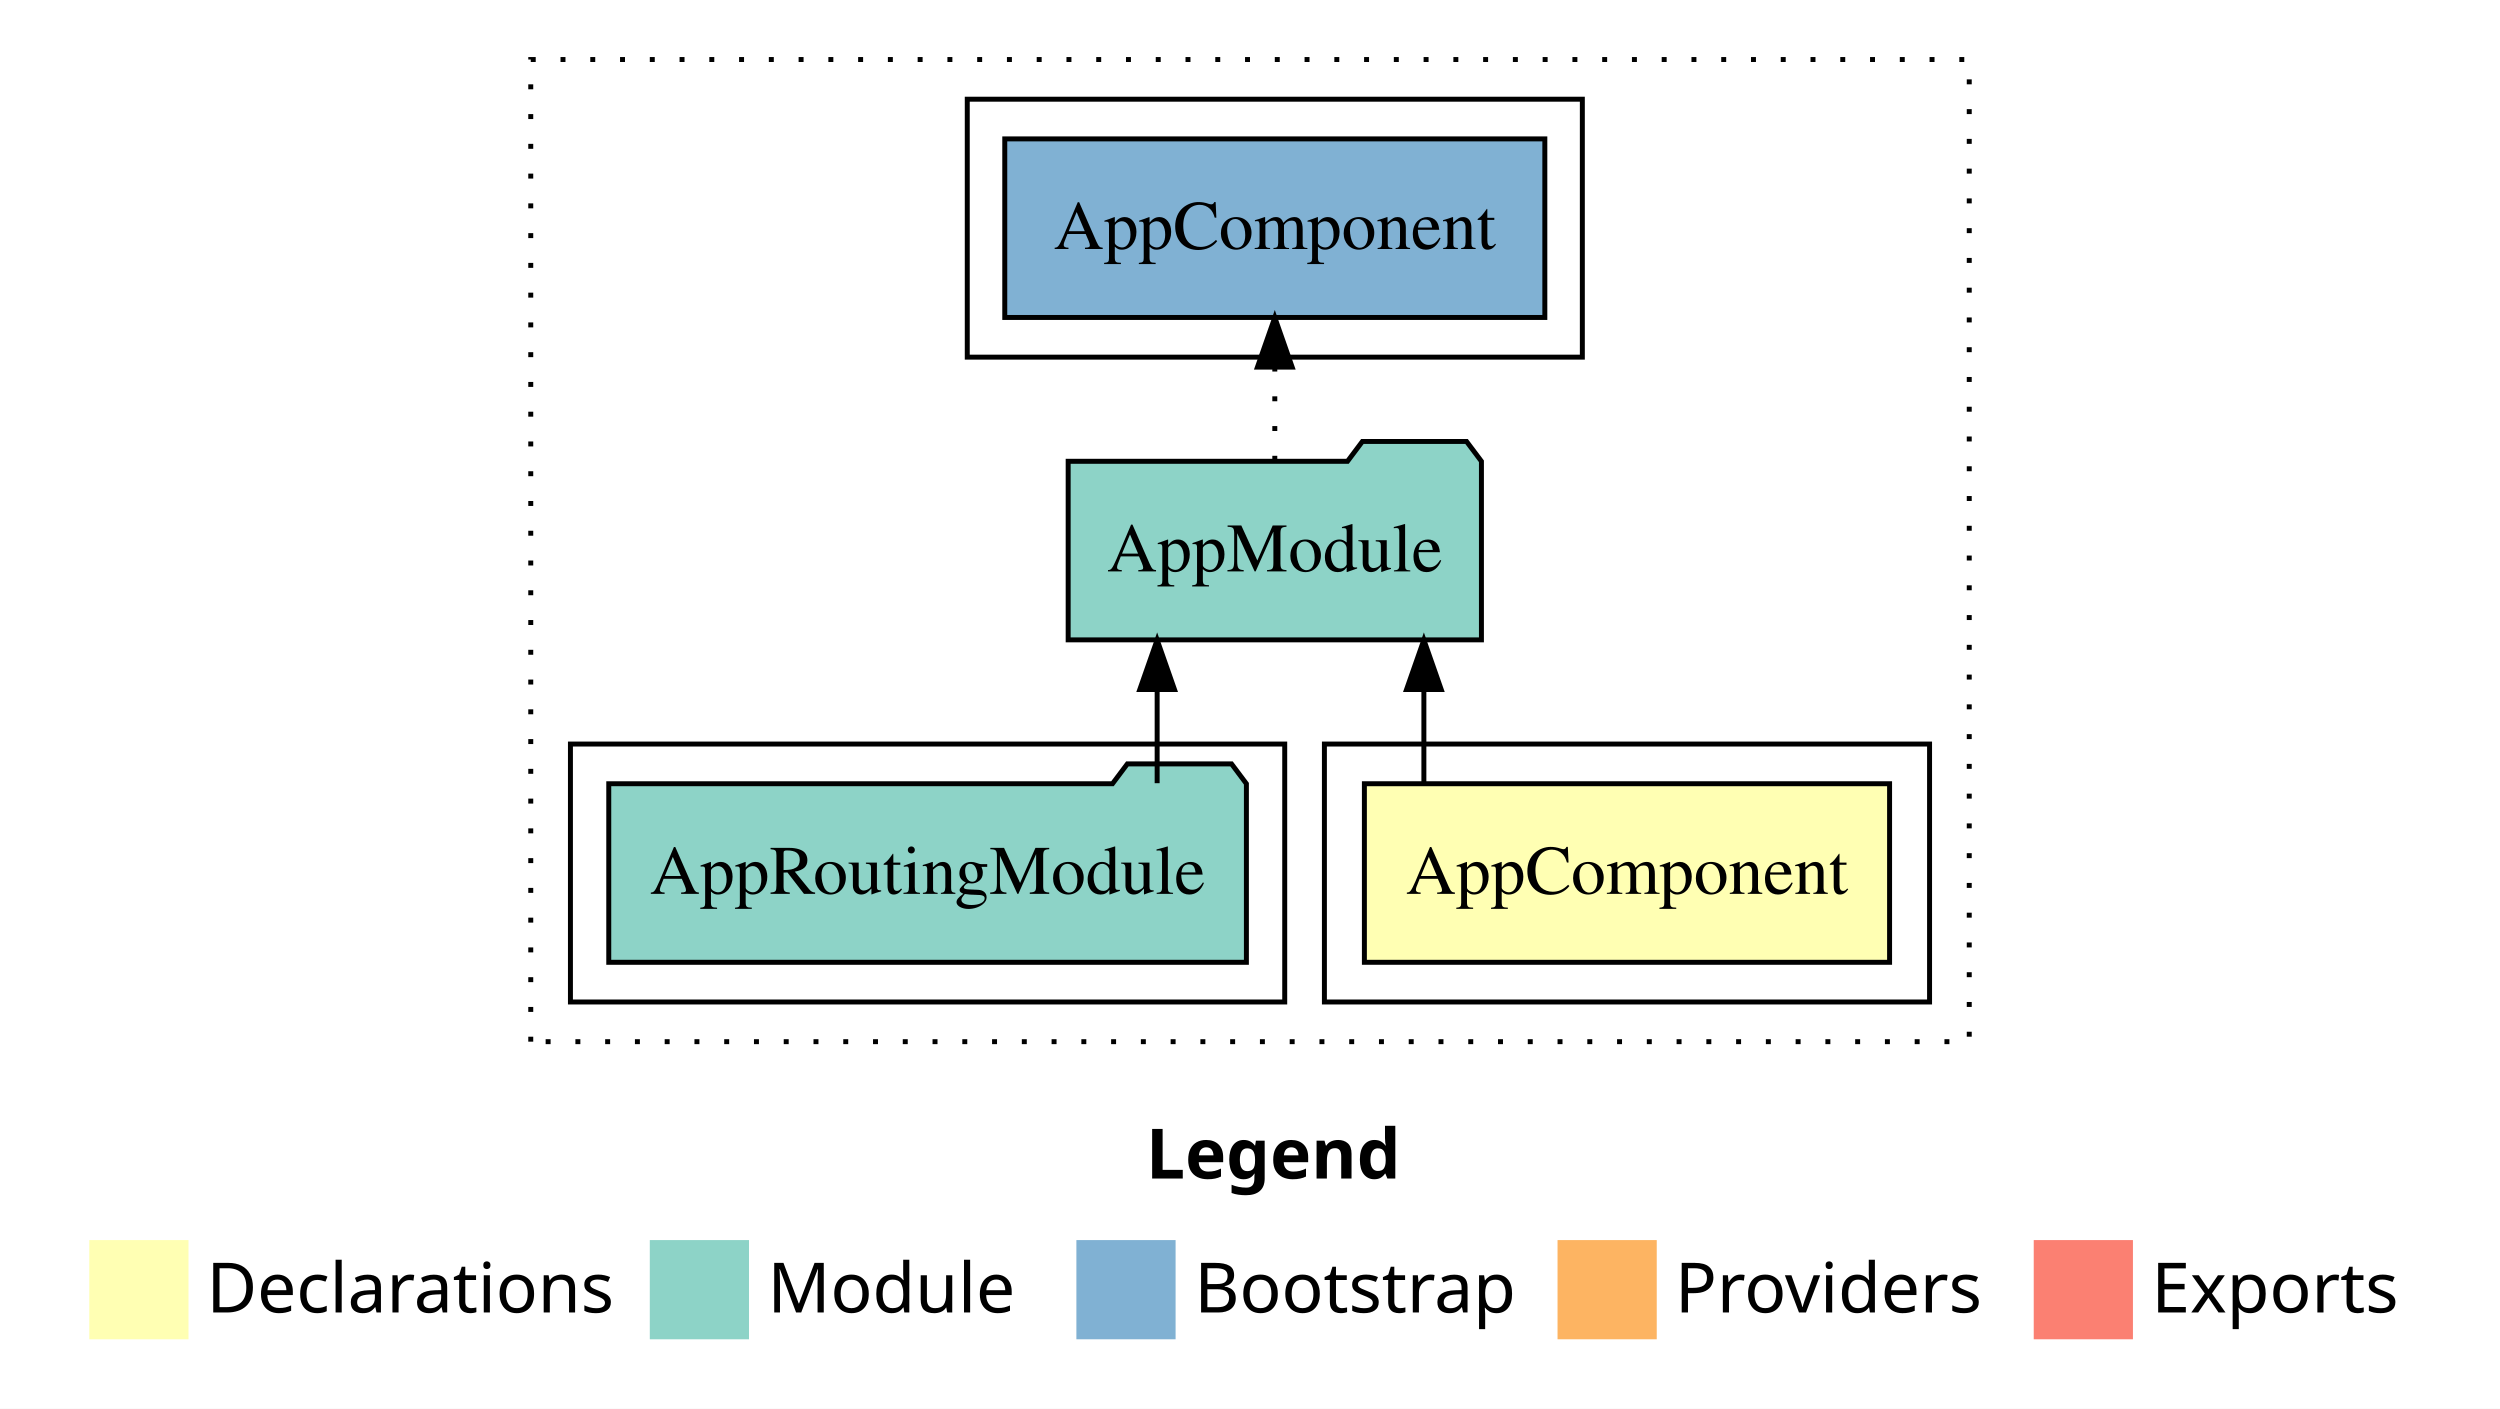
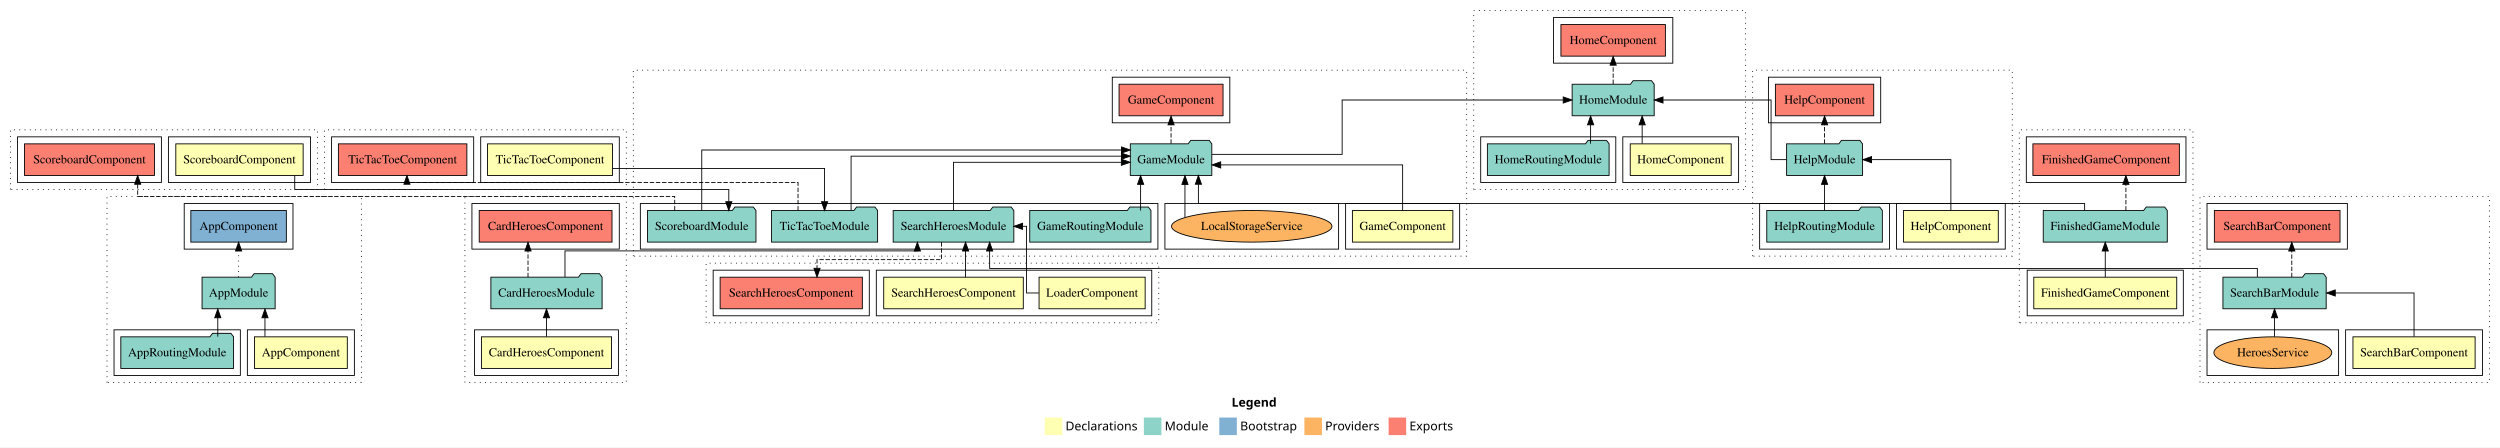
- <svg xmlns="http://www.w3.org/2000/svg" width="504pt" height="284pt" viewBox="0.00 0.00 504.00 284.00">
-   <g id="graph0" class="graph" transform="scale(1 1) rotate(0) translate(4 280)">
-     <polygon fill="#ffffff" stroke="transparent" points="-4,4 -4,-280 500,-280 500,4 -4,4" />
-     <text text-anchor="start" x="227.009" y="-42.4" font-family="sans-serif" font-weight="bold" font-size="14.00" fill="#000000">Legend</text>
-     <polygon fill="#ffffb3" stroke="transparent" points="14,-10 14,-30 34,-30 34,-10 14,-10" />
-     <text text-anchor="start" x="37.629" y="-15.4" font-family="sans-serif" font-size="14.00" fill="#000000">  Declarations</text>
-     <polygon fill="#8dd3c7" stroke="transparent" points="127,-10 127,-30 147,-30 147,-10 127,-10" />
-     <text text-anchor="start" x="150.725" y="-15.4" font-family="sans-serif" font-size="14.00" fill="#000000">  Module</text>
-     <polygon fill="#80b1d3" stroke="transparent" points="213,-10 213,-30 233,-30 233,-10 213,-10" />
-     <text text-anchor="start" x="236.781" y="-15.4" font-family="sans-serif" font-size="14.00" fill="#000000">  Bootstrap</text>
-     <polygon fill="#fdb462" stroke="transparent" points="310,-10 310,-30 330,-30 330,-10 310,-10" />
-     <text text-anchor="start" x="333.673" y="-15.4" font-family="sans-serif" font-size="14.00" fill="#000000">  Providers</text>
-     <polygon fill="#fb8072" stroke="transparent" points="406,-10 406,-30 426,-30 426,-10 406,-10" />
-     <text text-anchor="start" x="429.726" y="-15.4" font-family="sans-serif" font-size="14.00" fill="#000000">  Exports</text>
+ <svg xmlns="http://www.w3.org/2000/svg" width="2850pt" height="510pt" viewBox="0.00 0.00 2850.00 510.00">
+   <g id="graph0" class="graph" transform="scale(1 1) rotate(0) translate(4 506)">
+     <polygon fill="#ffffff" stroke="transparent" points="-4,4 -4,-506 2846,-506 2846,4 -4,4" />
+     <text text-anchor="start" x="1400.009" y="-42.4" font-family="sans-serif" font-weight="bold" font-size="14.00" fill="#000000">Legend</text>
+     <polygon fill="#ffffb3" stroke="transparent" points="1187,-10 1187,-30 1207,-30 1207,-10 1187,-10" />
+     <text text-anchor="start" x="1210.629" y="-15.4" font-family="sans-serif" font-size="14.00" fill="#000000">  Declarations</text>
+     <polygon fill="#8dd3c7" stroke="transparent" points="1300,-10 1300,-30 1320,-30 1320,-10 1300,-10" />
+     <text text-anchor="start" x="1323.725" y="-15.4" font-family="sans-serif" font-size="14.00" fill="#000000">  Module</text>
+     <polygon fill="#80b1d3" stroke="transparent" points="1386,-10 1386,-30 1406,-30 1406,-10 1386,-10" />
+     <text text-anchor="start" x="1409.781" y="-15.4" font-family="sans-serif" font-size="14.00" fill="#000000">  Bootstrap</text>
+     <polygon fill="#fdb462" stroke="transparent" points="1483,-10 1483,-30 1503,-30 1503,-10 1483,-10" />
+     <text text-anchor="start" x="1506.673" y="-15.4" font-family="sans-serif" font-size="14.00" fill="#000000">  Providers</text>
+     <polygon fill="#fb8072" stroke="transparent" points="1579,-10 1579,-30 1599,-30 1599,-10 1579,-10" />
+     <text text-anchor="start" x="1602.726" y="-15.4" font-family="sans-serif" font-size="14.00" fill="#000000">  Exports</text>
    <g id="clust1" class="cluster">
-       <polygon fill="none" stroke="#000000" stroke-dasharray="1,5" points="103,-70 103,-268 393,-268 393,-70 103,-70" />
+       <polygon fill="none" stroke="#000000" stroke-dasharray="1,5" points="118,-70 118,-282 408,-282 408,-70 118,-70" />
    </g>
    <g id="clust2" class="cluster">
-       <polygon fill="none" stroke="#000000" points="263,-78 263,-130 385,-130 385,-78 263,-78" />
+       <polygon fill="none" stroke="#000000" points="278,-78 278,-130 400,-130 400,-78 278,-78" />
    </g>
    <g id="clust4" class="cluster">
-       <polygon fill="none" stroke="#000000" points="111,-78 111,-130 255,-130 255,-78 111,-78" />
+       <polygon fill="none" stroke="#000000" points="126,-78 126,-130 270,-130 270,-78 126,-78" />
    </g>
    <g id="clust6" class="cluster">
-       <polygon fill="none" stroke="#000000" points="191,-208 191,-260 315,-260 315,-208 191,-208" />
+       <polygon fill="none" stroke="#000000" points="206,-222 206,-274 330,-274 330,-222 206,-222" />
+     </g>
+     <g id="clust14" class="cluster">
+       <polygon fill="none" stroke="#000000" stroke-dasharray="1,5" points="526,-70 526,-282 710,-282 710,-70 526,-70" />
+     </g>
+     <g id="clust15" class="cluster">
+       <polygon fill="none" stroke="#000000" points="537,-78 537,-130 701,-130 701,-78 537,-78" />
+     </g>
+     <g id="clust18" class="cluster">
+       <polygon fill="none" stroke="#000000" points="534,-222 534,-274 702,-274 702,-222 534,-222" />
+     </g>
+     <g id="clust21" class="cluster">
+       <polygon fill="none" stroke="#000000" stroke-dasharray="1,5" points="2298,-138 2298,-358 2496,-358 2496,-138 2298,-138" />
+     </g>
+     <g id="clust22" class="cluster">
+       <polygon fill="none" stroke="#000000" points="2307,-146 2307,-198 2485,-198 2485,-146 2307,-146" />
+     </g>
+     <g id="clust25" class="cluster">
+       <polygon fill="none" stroke="#000000" points="2306,-298 2306,-350 2488,-350 2488,-298 2306,-298" />
+     </g>
+     <g id="clust28" class="cluster">
+       <polygon fill="none" stroke="#000000" stroke-dasharray="1,5" points="718,-214 718,-426 1668,-426 1668,-214 718,-214" />
+     </g>
+     <g id="clust29" class="cluster">
+       <polygon fill="none" stroke="#000000" points="1530,-222 1530,-274 1660,-274 1660,-222 1530,-222" />
+     </g>
+     <g id="clust31" class="cluster">
+       <polygon fill="none" stroke="#000000" points="726,-222 726,-274 1316,-274 1316,-222 726,-222" />
+     </g>
+     <g id="clust32" class="cluster">
+       <polygon fill="none" stroke="#000000" points="1264,-366 1264,-418 1398,-418 1398,-366 1264,-366" />
+     </g>
+     <g id="clust34" class="cluster">
+       <polygon fill="none" stroke="#000000" points="1324,-222 1324,-274 1522,-274 1522,-222 1324,-222" />
+     </g>
+     <g id="clust41" class="cluster">
+       <polygon fill="none" stroke="#000000" stroke-dasharray="1,5" points="1994,-214 1994,-426 2290,-426 2290,-214 1994,-214" />
+     </g>
+     <g id="clust42" class="cluster">
+       <polygon fill="none" stroke="#000000" points="2158,-222 2158,-274 2282,-274 2282,-222 2158,-222" />
+     </g>
+     <g id="clust44" class="cluster">
+       <polygon fill="none" stroke="#000000" points="2002,-222 2002,-274 2150,-274 2150,-222 2002,-222" />
+     </g>
+     <g id="clust45" class="cluster">
+       <polygon fill="none" stroke="#000000" points="2012,-366 2012,-418 2140,-418 2140,-366 2012,-366" />
+     </g>
+     <g id="clust54" class="cluster">
+       <polygon fill="none" stroke="#000000" stroke-dasharray="1,5" points="1676,-290 1676,-494 1986,-494 1986,-290 1676,-290" />
+     </g>
+     <g id="clust55" class="cluster">
+       <polygon fill="none" stroke="#000000" points="1846,-298 1846,-350 1978,-350 1978,-298 1846,-298" />
+     </g>
+     <g id="clust57" class="cluster">
+       <polygon fill="none" stroke="#000000" points="1684,-298 1684,-350 1838,-350 1838,-298 1684,-298" />
+     </g>
+     <g id="clust58" class="cluster">
+       <polygon fill="none" stroke="#000000" points="1767,-434 1767,-486 1903,-486 1903,-434 1767,-434" />
+     </g>
+     <g id="clust67" class="cluster">
+       <polygon fill="none" stroke="#000000" stroke-dasharray="1,5" points="8,-290 8,-358 358,-358 358,-290 8,-290" />
+     </g>
+     <g id="clust68" class="cluster">
+       <polygon fill="none" stroke="#000000" points="188,-298 188,-350 350,-350 350,-298 188,-298" />
+     </g>
+     <g id="clust71" class="cluster">
+       <polygon fill="none" stroke="#000000" points="16,-298 16,-350 180,-350 180,-298 16,-298" />
+     </g>
+     <g id="clust74" class="cluster">
+       <polygon fill="none" stroke="#000000" stroke-dasharray="1,5" points="2504,-70 2504,-282 2834,-282 2834,-70 2504,-70" />
+     </g>
+     <g id="clust75" class="cluster">
+       <polygon fill="none" stroke="#000000" points="2670,-78 2670,-130 2826,-130 2826,-78 2670,-78" />
+     </g>
+     <g id="clust78" class="cluster">
+       <polygon fill="none" stroke="#000000" points="2512,-222 2512,-274 2672,-274 2672,-222 2512,-222" />
+     </g>
+     <g id="clust80" class="cluster">
+       <polygon fill="none" stroke="#000000" points="2512,-78 2512,-130 2662,-130 2662,-78 2512,-78" />
+     </g>
+     <g id="clust81" class="cluster">
+       <polygon fill="none" stroke="#000000" stroke-dasharray="1,5" points="801,-138 801,-206 1317,-206 1317,-138 801,-138" />
+     </g>
+     <g id="clust82" class="cluster">
+       <polygon fill="none" stroke="#000000" points="995,-146 995,-198 1309,-198 1309,-146 995,-146" />
+     </g>
+     <g id="clust86" class="cluster">
+       <polygon fill="none" stroke="#000000" points="809,-146 809,-198 987,-198 987,-146 809,-146" />
+     </g>
+     <g id="clust89" class="cluster">
+       <polygon fill="none" stroke="#000000" stroke-dasharray="1,5" points="366,-290 366,-358 710,-358 710,-290 366,-290" />
+     </g>
+     <g id="clust90" class="cluster">
+       <polygon fill="none" stroke="#000000" points="544,-298 544,-350 702,-350 702,-298 544,-298" />
+     </g>
+     <g id="clust93" class="cluster">
+       <polygon fill="none" stroke="#000000" points="374,-298 374,-350 536,-350 536,-298 374,-298" />
    </g>
    <g id="node1" class="node">
-       <polygon fill="#ffffb3" stroke="#000000" points="376.94,-122 271.06,-122 271.06,-86 376.94,-86 376.94,-122" />
-       <text text-anchor="middle" x="324" y="-99.8" font-family="Times,serif" font-size="14.00" fill="#000000">AppComponent</text>
+       <polygon fill="#ffffb3" stroke="#000000" points="391.94,-122 286.06,-122 286.06,-86 391.94,-86 391.94,-122" />
+       <text text-anchor="middle" x="339" y="-99.8" font-family="Times,serif" font-size="14.00" fill="#000000">AppComponent</text>
    </g>
    <g id="node2" class="node">
-       <polygon fill="#8dd3c7" stroke="#000000" points="294.657,-187 291.657,-191 270.657,-191 267.657,-187 211.343,-187 211.343,-151 294.657,-151 294.657,-187" />
-       <text text-anchor="middle" x="253" y="-164.8" font-family="Times,serif" font-size="14.00" fill="#000000">AppModule</text>
+       <polygon fill="#8dd3c7" stroke="#000000" points="309.657,-190 306.657,-194 285.657,-194 282.657,-190 226.343,-190 226.343,-154 309.657,-154 309.657,-190" />
+       <text text-anchor="middle" x="268" y="-167.8" font-family="Times,serif" font-size="14.00" fill="#000000">AppModule</text>
    </g>
    <g id="edge1" class="edge">
-       <path fill="none" stroke="#000000" d="M283.054,-122.106C283.054,-122.106 283.054,-140.991 283.054,-140.991" />
-       <polygon fill="#000000" stroke="#000000" points="279.554,-140.991 283.054,-150.991 286.554,-140.991 279.554,-140.991" />
+       <path fill="none" stroke="#000000" d="M298.054,-122.223C298.054,-122.223 298.054,-143.727 298.054,-143.727" />
+       <polygon fill="#000000" stroke="#000000" points="294.554,-143.727 298.054,-153.727 301.554,-143.727 294.554,-143.727" />
    </g>
    <g id="node4" class="node">
-       <polygon fill="#80b1d3" stroke="#000000" points="307.439,-252 198.561,-252 198.561,-216 307.439,-216 307.439,-252" />
-       <text text-anchor="middle" x="253" y="-229.8" font-family="Times,serif" font-size="14.00" fill="#000000">AppComponent </text>
+       <polygon fill="#80b1d3" stroke="#000000" points="322.439,-266 213.561,-266 213.561,-230 322.439,-230 322.439,-266" />
+       <text text-anchor="middle" x="268" y="-243.8" font-family="Times,serif" font-size="14.00" fill="#000000">AppComponent </text>
    </g>
    <g id="edge3" class="edge">
-       <path fill="none" stroke="#000000" stroke-dasharray="1,5" d="M253,-187.106C253,-187.106 253,-205.991 253,-205.991" />
-       <polygon fill="#000000" stroke="#000000" points="249.5,-205.991 253,-215.991 256.5,-205.991 249.5,-205.991" />
+       <path fill="none" stroke="#000000" stroke-dasharray="1,5" d="M268,-190.011C268,-190.011 268,-219.855 268,-219.855" />
+       <polygon fill="#000000" stroke="#000000" points="264.5,-219.855 268,-229.855 271.5,-219.855 264.5,-219.855" />
    </g>
    <g id="node3" class="node">
-       <polygon fill="#8dd3c7" stroke="#000000" points="247.274,-122 244.274,-126 223.274,-126 220.274,-122 118.726,-122 118.726,-86 247.274,-86 247.274,-122" />
-       <text text-anchor="middle" x="183" y="-99.8" font-family="Times,serif" font-size="14.00" fill="#000000">AppRoutingModule</text>
+       <polygon fill="#8dd3c7" stroke="#000000" points="262.274,-122 259.274,-126 238.274,-126 235.274,-122 133.726,-122 133.726,-86 262.274,-86 262.274,-122" />
+       <text text-anchor="middle" x="198" y="-99.8" font-family="Times,serif" font-size="14.00" fill="#000000">AppRoutingModule</text>
    </g>
    <g id="edge2" class="edge">
-       <path fill="none" stroke="#000000" d="M229.28,-122.106C229.28,-122.106 229.28,-140.991 229.28,-140.991" />
-       <polygon fill="#000000" stroke="#000000" points="225.78,-140.991 229.28,-150.991 232.78,-140.991 225.78,-140.991" />
+       <path fill="none" stroke="#000000" d="M244.28,-122.223C244.28,-122.223 244.28,-143.727 244.28,-143.727" />
+       <polygon fill="#000000" stroke="#000000" points="240.78,-143.727 244.28,-153.727 247.78,-143.727 240.78,-143.727" />
+     </g>
+     <g id="node5" class="node">
+       <polygon fill="#ffffb3" stroke="#000000" points="693.185,-122 544.815,-122 544.815,-86 693.185,-86 693.185,-122" />
+       <text text-anchor="middle" x="619" y="-99.8" font-family="Times,serif" font-size="14.00" fill="#000000">CardHeroesComponent</text>
+     </g>
+     <g id="node6" class="node">
+       <polygon fill="#8dd3c7" stroke="#000000" points="682.403,-190 679.403,-194 658.403,-194 655.403,-190 555.597,-190 555.597,-154 682.403,-154 682.403,-190" />
+       <text text-anchor="middle" x="619" y="-167.8" font-family="Times,serif" font-size="14.00" fill="#000000">CardHeroesModule</text>
+     </g>
+     <g id="edge4" class="edge">
+       <path fill="none" stroke="#000000" d="M619,-122.223C619,-122.223 619,-143.727 619,-143.727" />
+       <polygon fill="#000000" stroke="#000000" points="615.5,-143.727 619,-153.727 622.5,-143.727 615.5,-143.727" />
+     </g>
+     <g id="node7" class="node">
+       <polygon fill="#fb8072" stroke="#000000" points="693.686,-266 542.314,-266 542.314,-230 693.686,-230 693.686,-266" />
+       <text text-anchor="middle" x="618" y="-243.8" font-family="Times,serif" font-size="14.00" fill="#000000">CardHeroesComponent </text>
+     </g>
+     <g id="edge5" class="edge">
+       <path fill="none" stroke="#000000" stroke-dasharray="5,2" d="M597.933,-190.011C597.933,-190.011 597.933,-219.855 597.933,-219.855" />
+       <polygon fill="#000000" stroke="#000000" points="594.433,-219.855 597.933,-229.855 601.433,-219.855 594.433,-219.855" />
+     </g>
+     <g id="node15" class="node">
+       <polygon fill="#8dd3c7" stroke="#000000" points="1151.778,-266 1148.778,-270 1127.778,-270 1124.778,-266 1014.222,-266 1014.222,-230 1151.778,-230 1151.778,-266" />
+       <text text-anchor="middle" x="1083" y="-243.8" font-family="Times,serif" font-size="14.00" fill="#000000">SearchHeroesModule</text>
+     </g>
+     <g id="edge31" class="edge">
+       <path fill="none" stroke="#000000" d="M640.067,-190.147C640.067,-203.739 640.067,-220 640.067,-220 640.067,-220 1041.817,-220 1041.817,-220 1041.817,-220 1041.817,-220.979 1041.817,-220.979" />
+       <polygon fill="#000000" stroke="#000000" points="1038.317,-219.793 1041.817,-229.793 1045.317,-219.793 1038.317,-219.793" />
+     </g>
+     <g id="node8" class="node">
+       <polygon fill="#ffffb3" stroke="#000000" points="2477.482,-190 2314.518,-190 2314.518,-154 2477.482,-154 2477.482,-190" />
+       <text text-anchor="middle" x="2396" y="-167.8" font-family="Times,serif" font-size="14.00" fill="#000000">FinishedGameComponent</text>
+     </g>
+     <g id="node9" class="node">
+       <polygon fill="#8dd3c7" stroke="#000000" points="2466.699,-266 2463.699,-270 2442.699,-270 2439.699,-266 2325.301,-266 2325.301,-230 2466.699,-230 2466.699,-266" />
+       <text text-anchor="middle" x="2396" y="-243.8" font-family="Times,serif" font-size="14.00" fill="#000000">FinishedGameModule</text>
+     </g>
+     <g id="edge6" class="edge">
+       <path fill="none" stroke="#000000" d="M2396,-190.011C2396,-190.011 2396,-219.855 2396,-219.855" />
+       <polygon fill="#000000" stroke="#000000" points="2392.5,-219.855 2396,-229.855 2399.5,-219.855 2392.5,-219.855" />
+     </g>
+     <g id="node10" class="node">
+       <polygon fill="#fb8072" stroke="#000000" points="2480.483,-342 2313.517,-342 2313.517,-306 2480.483,-306 2480.483,-342" />
+       <text text-anchor="middle" x="2397" y="-319.8" font-family="Times,serif" font-size="14.00" fill="#000000">FinishedGameComponent </text>
+     </g>
+     <g id="edge7" class="edge">
+       <path fill="none" stroke="#000000" stroke-dasharray="5,2" d="M2419.533,-266.011C2419.533,-266.011 2419.533,-295.855 2419.533,-295.855" />
+       <polygon fill="#000000" stroke="#000000" points="2416.033,-295.855 2419.533,-305.855 2423.033,-295.855 2416.033,-295.855" />
+     </g>
+     <g id="node12" class="node">
+       <polygon fill="#8dd3c7" stroke="#000000" points="1377.476,-342 1374.476,-346 1353.476,-346 1350.476,-342 1284.524,-342 1284.524,-306 1377.476,-306 1377.476,-342" />
+       <text text-anchor="middle" x="1331" y="-319.8" font-family="Times,serif" font-size="14.00" fill="#000000">GameModule</text>
+     </g>
+     <g id="edge9" class="edge">
+       <path fill="none" stroke="#000000" d="M2372.467,-266.058C2372.467,-270.495 2372.467,-274 2372.467,-274 2372.467,-274 1362.167,-274 1362.167,-274 1362.167,-274 1362.167,-295.949 1362.167,-295.949" />
+       <polygon fill="#000000" stroke="#000000" points="1358.668,-295.949 1362.167,-305.949 1365.668,-295.949 1358.668,-295.949" />
+     </g>
+     <g id="node11" class="node">
+       <polygon fill="#ffffb3" stroke="#000000" points="1652.259,-266 1537.741,-266 1537.741,-230 1652.259,-230 1652.259,-266" />
+       <text text-anchor="middle" x="1595" y="-243.8" font-family="Times,serif" font-size="14.00" fill="#000000">GameComponent</text>
+     </g>
+     <g id="edge8" class="edge">
+       <path fill="none" stroke="#000000" d="M1595,-266.027C1595,-286.767 1595,-318 1595,-318 1595,-318 1387.59,-318 1387.59,-318" />
+       <polygon fill="#000000" stroke="#000000" points="1387.59,-314.5 1377.59,-318 1387.59,-321.5 1387.59,-314.5" />
+     </g>
+     <g id="node17" class="node">
+       <polygon fill="#fb8072" stroke="#000000" points="1390.259,-410 1271.741,-410 1271.741,-374 1390.259,-374 1390.259,-410" />
+       <text text-anchor="middle" x="1331" y="-387.8" font-family="Times,serif" font-size="14.00" fill="#000000">GameComponent </text>
+     </g>
+     <g id="edge14" class="edge">
+       <path fill="none" stroke="#000000" stroke-dasharray="5,2" d="M1331,-342.223C1331,-342.223 1331,-363.727 1331,-363.727" />
+       <polygon fill="#000000" stroke="#000000" points="1327.5,-363.727 1331,-373.727 1334.5,-363.727 1327.5,-363.727" />
+     </g>
+     <g id="node24" class="node">
+       <polygon fill="#8dd3c7" stroke="#000000" points="1881.762,-410 1878.762,-414 1857.762,-414 1854.762,-410 1788.238,-410 1788.238,-374 1881.762,-374 1881.762,-410" />
+       <text text-anchor="middle" x="1835" y="-387.8" font-family="Times,serif" font-size="14.00" fill="#000000">HomeModule</text>
+     </g>
+     <g id="edge20" class="edge">
+       <path fill="none" stroke="#000000" d="M1377.719,-330C1435.422,-330 1526.047,-330 1526.047,-330 1526.047,-330 1526.047,-392 1526.047,-392 1526.047,-392 1778.077,-392 1778.077,-392" />
+       <polygon fill="#000000" stroke="#000000" points="1778.077,-395.5 1788.077,-392 1778.077,-388.5 1778.077,-395.5" />
+     </g>
+     <g id="node13" class="node">
+       <polygon fill="#8dd3c7" stroke="#000000" points="1308.094,-266 1305.094,-270 1284.094,-270 1281.094,-266 1169.906,-266 1169.906,-230 1308.094,-230 1308.094,-266" />
+       <text text-anchor="middle" x="1239" y="-243.8" font-family="Times,serif" font-size="14.00" fill="#000000">GameRoutingModule</text>
+     </g>
+     <g id="edge10" class="edge">
+       <path fill="none" stroke="#000000" d="M1296.28,-266.011C1296.28,-266.011 1296.28,-295.855 1296.28,-295.855" />
+       <polygon fill="#000000" stroke="#000000" points="1292.78,-295.855 1296.28,-305.855 1299.78,-295.855 1292.78,-295.855" />
+     </g>
+     <g id="node14" class="node">
+       <polygon fill="#8dd3c7" stroke="#000000" points="857.798,-266 854.798,-270 833.798,-270 830.798,-266 734.202,-266 734.202,-230 857.798,-230 857.798,-266" />
+       <text text-anchor="middle" x="796" y="-243.8" font-family="Times,serif" font-size="14.00" fill="#000000">ScoreboardModule</text>
+     </g>
+     <g id="edge11" class="edge">
+       <path fill="none" stroke="#000000" d="M796,-266.026C796,-291.509 796,-335 796,-335 796,-335 1274.458,-335 1274.458,-335" />
+       <polygon fill="#000000" stroke="#000000" points="1274.458,-338.5 1284.458,-335 1274.458,-331.5 1274.458,-338.5" />
+     </g>
+     <g id="node28" class="node">
+       <polygon fill="#fb8072" stroke="#000000" points="172.081,-342 23.919,-342 23.919,-306 172.081,-306 172.081,-342" />
+       <text text-anchor="middle" x="98" y="-319.8" font-family="Times,serif" font-size="14.00" fill="#000000">ScoreboardComponent </text>
+     </g>
+     <g id="edge25" class="edge">
+       <path fill="none" stroke="#000000" stroke-dasharray="5,2" d="M765.176,-266.194C765.176,-274.278 765.176,-282 765.176,-282 765.176,-282 152.952,-282 152.952,-282 152.952,-282 152.952,-295.945 152.952,-295.945" />
+       <polygon fill="#000000" stroke="#000000" points="149.452,-295.944 152.952,-305.945 156.452,-295.945 149.452,-295.944" />
+     </g>
+     <g id="edge12" class="edge">
+       <path fill="none" stroke="#000000" d="M1083,-266.045C1083,-287.662 1083,-321 1083,-321 1083,-321 1274.353,-321 1274.353,-321" />
+       <polygon fill="#000000" stroke="#000000" points="1274.353,-324.5 1284.353,-321 1274.353,-317.5 1274.353,-324.5" />
+     </g>
+     <g id="node35" class="node">
+       <polygon fill="#fb8072" stroke="#000000" points="979.061,-190 816.939,-190 816.939,-154 979.061,-154 979.061,-190" />
+       <text text-anchor="middle" x="898" y="-167.8" font-family="Times,serif" font-size="14.00" fill="#000000">SearchHeroesComponent </text>
+     </g>
+     <g id="edge33" class="edge">
+       <path fill="none" stroke="#000000" stroke-dasharray="5,2" d="M1069.272,-229.89C1069.272,-220.103 1069.272,-210 1069.272,-210 1069.272,-210 927.401,-210 927.401,-210 927.401,-210 927.401,-200.11 927.401,-200.11" />
+       <polygon fill="#000000" stroke="#000000" points="930.901,-200.11 927.401,-190.11 923.901,-200.11 930.901,-200.11" />
+     </g>
+     <g id="node16" class="node">
+       <polygon fill="#8dd3c7" stroke="#000000" points="996.457,-266 993.457,-270 972.457,-270 969.457,-266 875.543,-266 875.543,-230 996.457,-230 996.457,-266" />
+       <text text-anchor="middle" x="936" y="-243.8" font-family="Times,serif" font-size="14.00" fill="#000000">TicTacToeModule</text>
+     </g>
+     <g id="edge13" class="edge">
+       <path fill="none" stroke="#000000" d="M966.239,-266.153C966.239,-289.757 966.239,-328 966.239,-328 966.239,-328 1274.432,-328 1274.432,-328" />
+       <polygon fill="#000000" stroke="#000000" points="1274.432,-331.5 1284.432,-328 1274.432,-324.5 1274.432,-331.5" />
+     </g>
+     <g id="node37" class="node">
+       <polygon fill="#fb8072" stroke="#000000" points="528.239,-342 381.761,-342 381.761,-306 528.239,-306 528.239,-342" />
+       <text text-anchor="middle" x="455" y="-319.8" font-family="Times,serif" font-size="14.00" fill="#000000">TicTacToeComponent </text>
+     </g>
+     <g id="edge35" class="edge">
+       <path fill="none" stroke="#000000" stroke-dasharray="5,2" d="M905.761,-266.051C905.761,-280.373 905.761,-298 905.761,-298 905.761,-298 459.92,-298 459.92,-298 459.92,-298 459.92,-298.794 459.92,-298.794" />
+       <polygon fill="#000000" stroke="#000000" points="456.42,-295.942 459.92,-305.942 463.42,-295.942 456.42,-295.942" />
+     </g>
+     <g id="node18" class="node">
+       <ellipse fill="#fdb462" stroke="#000000" cx="1423" cy="-248" rx="91.448" ry="18" />
+       <text text-anchor="middle" x="1423" y="-243.8" font-family="Times,serif" font-size="14.00" fill="#000000">LocalStorageService</text>
+     </g>
+     <g id="edge15" class="edge">
+       <path fill="none" stroke="#000000" d="M1346.847,-258.25C1346.847,-258.25 1346.847,-295.769 1346.847,-295.769" />
+       <polygon fill="#000000" stroke="#000000" points="1343.347,-295.769 1346.847,-305.769 1350.347,-295.769 1343.347,-295.769" />
+     </g>
+     <g id="node19" class="node">
+       <polygon fill="#ffffb3" stroke="#000000" points="2274.045,-266 2165.955,-266 2165.955,-230 2274.045,-230 2274.045,-266" />
+       <text text-anchor="middle" x="2220" y="-243.8" font-family="Times,serif" font-size="14.00" fill="#000000">HelpComponent</text>
+     </g>
+     <g id="node20" class="node">
+       <polygon fill="#8dd3c7" stroke="#000000" points="2119.262,-342 2116.262,-346 2095.262,-346 2092.262,-342 2032.738,-342 2032.738,-306 2119.262,-306 2119.262,-342" />
+       <text text-anchor="middle" x="2076" y="-319.8" font-family="Times,serif" font-size="14.00" fill="#000000">HelpModule</text>
+     </g>
+     <g id="edge16" class="edge">
+       <path fill="none" stroke="#000000" d="M2220,-266.011C2220,-288.485 2220,-324 2220,-324 2220,-324 2129.595,-324 2129.595,-324" />
+       <polygon fill="#000000" stroke="#000000" points="2129.596,-320.5 2119.595,-324 2129.595,-327.5 2129.596,-320.5" />
+     </g>
+     <g id="node22" class="node">
+       <polygon fill="#fb8072" stroke="#000000" points="2132.044,-410 2019.956,-410 2019.956,-374 2132.044,-374 2132.044,-410" />
+       <text text-anchor="middle" x="2076" y="-387.8" font-family="Times,serif" font-size="14.00" fill="#000000">HelpComponent </text>
+     </g>
+     <g id="edge18" class="edge">
+       <path fill="none" stroke="#000000" stroke-dasharray="5,2" d="M2076,-342.223C2076,-342.223 2076,-363.727 2076,-363.727" />
+       <polygon fill="#000000" stroke="#000000" points="2072.5,-363.727 2076,-373.727 2079.5,-363.727 2072.5,-363.727" />
+     </g>
+     <g id="edge21" class="edge">
+       <path fill="none" stroke="#000000" d="M2032.657,-324C2022.725,-324 2015.019,-324 2015.019,-324 2015.019,-324 2015.019,-392 2015.019,-392 2015.019,-392 1891.828,-392 1891.828,-392" />
+       <polygon fill="#000000" stroke="#000000" points="1891.828,-388.5 1881.828,-392 1891.828,-395.5 1891.828,-388.5" />
+     </g>
+     <g id="node21" class="node">
+       <polygon fill="#8dd3c7" stroke="#000000" points="2141.88,-266 2138.88,-270 2117.88,-270 2114.88,-266 2010.12,-266 2010.12,-230 2141.88,-230 2141.88,-266" />
+       <text text-anchor="middle" x="2076" y="-243.8" font-family="Times,serif" font-size="14.00" fill="#000000">HelpRoutingModule</text>
+     </g>
+     <g id="edge17" class="edge">
+       <path fill="none" stroke="#000000" d="M2076,-266.011C2076,-266.011 2076,-295.855 2076,-295.855" />
+       <polygon fill="#000000" stroke="#000000" points="2072.5,-295.855 2076,-305.855 2079.5,-295.855 2072.5,-295.855" />
+     </g>
+     <g id="node23" class="node">
+       <polygon fill="#ffffb3" stroke="#000000" points="1969.545,-342 1854.455,-342 1854.455,-306 1969.545,-306 1969.545,-342" />
+       <text text-anchor="middle" x="1912" y="-319.8" font-family="Times,serif" font-size="14.00" fill="#000000">HomeComponent</text>
+     </g>
+     <g id="edge19" class="edge">
+       <path fill="none" stroke="#000000" d="M1868.054,-342.223C1868.054,-342.223 1868.054,-363.727 1868.054,-363.727" />
+       <polygon fill="#000000" stroke="#000000" points="1864.554,-363.727 1868.054,-373.727 1871.554,-363.727 1864.554,-363.727" />
+     </g>
+     <g id="node26" class="node">
+       <polygon fill="#fb8072" stroke="#000000" points="1894.544,-478 1775.456,-478 1775.456,-442 1894.544,-442 1894.544,-478" />
+       <text text-anchor="middle" x="1835" y="-455.8" font-family="Times,serif" font-size="14.00" fill="#000000">HomeComponent </text>
+     </g>
+     <g id="edge23" class="edge">
+       <path fill="none" stroke="#000000" stroke-dasharray="5,2" d="M1835,-410.223C1835,-410.223 1835,-431.727 1835,-431.727" />
+       <polygon fill="#000000" stroke="#000000" points="1831.5,-431.727 1835,-441.727 1838.5,-431.727 1831.5,-431.727" />
+     </g>
+     <g id="node25" class="node">
+       <polygon fill="#8dd3c7" stroke="#000000" points="1830.38,-342 1827.38,-346 1806.38,-346 1803.38,-342 1691.62,-342 1691.62,-306 1830.38,-306 1830.38,-342" />
+       <text text-anchor="middle" x="1761" y="-319.8" font-family="Times,serif" font-size="14.00" fill="#000000">HomeRoutingModule</text>
+     </g>
+     <g id="edge22" class="edge">
+       <path fill="none" stroke="#000000" d="M1809.28,-342.223C1809.28,-342.223 1809.28,-363.727 1809.28,-363.727" />
+       <polygon fill="#000000" stroke="#000000" points="1805.78,-363.727 1809.28,-373.727 1812.78,-363.727 1805.78,-363.727" />
+     </g>
+     <g id="node27" class="node">
+       <polygon fill="#ffffb3" stroke="#000000" points="341.58,-342 196.42,-342 196.42,-306 341.58,-306 341.58,-342" />
+       <text text-anchor="middle" x="269" y="-319.8" font-family="Times,serif" font-size="14.00" fill="#000000">ScoreboardComponent</text>
+     </g>
+     <g id="edge24" class="edge">
+       <path fill="none" stroke="#000000" d="M332.005,-305.806C332.005,-297.722 332.005,-290 332.005,-290 332.005,-290 826.824,-290 826.824,-290 826.824,-290 826.824,-276.055 826.824,-276.055" />
+       <polygon fill="#000000" stroke="#000000" points="830.324,-276.055 826.824,-266.055 823.324,-276.056 830.324,-276.055" />
+     </g>
+     <g id="node29" class="node">
+       <polygon fill="#ffffb3" stroke="#000000" points="2817.632,-122 2678.368,-122 2678.368,-86 2817.632,-86 2817.632,-122" />
+       <text text-anchor="middle" x="2748" y="-99.8" font-family="Times,serif" font-size="14.00" fill="#000000">SearchBarComponent</text>
+     </g>
+     <g id="node30" class="node">
+       <polygon fill="#8dd3c7" stroke="#000000" points="2647.849,-190 2644.849,-194 2623.849,-194 2620.849,-190 2530.151,-190 2530.151,-154 2647.849,-154 2647.849,-190" />
+       <text text-anchor="middle" x="2589" y="-167.8" font-family="Times,serif" font-size="14.00" fill="#000000">SearchBarModule</text>
+     </g>
+     <g id="edge26" class="edge">
+       <path fill="none" stroke="#000000" d="M2748,-122.223C2748,-142.365 2748,-172 2748,-172 2748,-172 2658.206,-172 2658.206,-172" />
+       <polygon fill="#000000" stroke="#000000" points="2658.206,-168.5 2648.206,-172 2658.206,-175.5 2658.206,-168.5" />
+     </g>
+     <g id="edge32" class="edge">
+       <path fill="none" stroke="#000000" d="M2569.359,-190.207C2569.359,-195.555 2569.359,-200 2569.359,-200 2569.359,-200 1124.183,-200 1124.183,-200 1124.183,-200 1124.183,-219.853 1124.183,-219.853" />
+       <polygon fill="#000000" stroke="#000000" points="1120.683,-219.853 1124.183,-229.853 1127.683,-219.853 1120.683,-219.853" />
+     </g>
+     <g id="node31" class="node">
+       <polygon fill="#fb8072" stroke="#000000" points="2663.631,-266 2520.369,-266 2520.369,-230 2663.631,-230 2663.631,-266" />
+       <text text-anchor="middle" x="2592" y="-243.8" font-family="Times,serif" font-size="14.00" fill="#000000">SearchBarComponent </text>
+     </g>
+     <g id="edge27" class="edge">
+       <path fill="none" stroke="#000000" stroke-dasharray="5,2" d="M2608.641,-190.011C2608.641,-190.011 2608.641,-219.855 2608.641,-219.855" />
+       <polygon fill="#000000" stroke="#000000" points="2605.142,-219.855 2608.641,-229.855 2612.142,-219.855 2605.142,-219.855" />
+     </g>
+     <g id="node32" class="node">
+       <ellipse fill="#fdb462" stroke="#000000" cx="2587" cy="-104" rx="67.171" ry="18" />
+       <text text-anchor="middle" x="2587" y="-99.8" font-family="Times,serif" font-size="14.00" fill="#000000">HeroesService</text>
+     </g>
+     <g id="edge28" class="edge">
+       <path fill="none" stroke="#000000" d="M2589,-122.223C2589,-122.223 2589,-143.727 2589,-143.727" />
+       <polygon fill="#000000" stroke="#000000" points="2585.5,-143.727 2589,-153.727 2592.5,-143.727 2585.5,-143.727" />
+     </g>
+     <g id="node33" class="node">
+       <polygon fill="#ffffb3" stroke="#000000" points="1301.475,-190 1180.525,-190 1180.525,-154 1301.475,-154 1301.475,-190" />
+       <text text-anchor="middle" x="1241" y="-167.8" font-family="Times,serif" font-size="14.00" fill="#000000">LoaderComponent</text>
+     </g>
+     <g id="edge29" class="edge">
+       <path fill="none" stroke="#000000" d="M1180.303,-172C1171.992,-172 1166.242,-172 1166.242,-172 1166.242,-172 1166.242,-248 1166.242,-248 1166.242,-248 1161.742,-248 1161.742,-248" />
+       <polygon fill="#000000" stroke="#000000" points="1161.742,-244.5 1151.742,-248 1161.742,-251.5 1161.742,-244.5" />
+     </g>
+     <g id="node34" class="node">
+       <polygon fill="#ffffb3" stroke="#000000" points="1162.56,-190 1003.44,-190 1003.44,-154 1162.56,-154 1162.56,-190" />
+       <text text-anchor="middle" x="1083" y="-167.8" font-family="Times,serif" font-size="14.00" fill="#000000">SearchHeroesComponent</text>
+     </g>
+     <g id="edge30" class="edge">
+       <path fill="none" stroke="#000000" d="M1096.728,-190.011C1096.728,-190.011 1096.728,-219.855 1096.728,-219.855" />
+       <polygon fill="#000000" stroke="#000000" points="1093.228,-219.855 1096.728,-229.855 1100.228,-219.855 1093.228,-219.855" />
+     </g>
+     <g id="node36" class="node">
+       <polygon fill="#ffffb3" stroke="#000000" points="694.239,-342 551.761,-342 551.761,-306 694.239,-306 694.239,-342" />
+       <text text-anchor="middle" x="623" y="-319.8" font-family="Times,serif" font-size="14.00" fill="#000000">TicTacToeComponent</text>
+     </g>
+     <g id="edge34" class="edge">
+       <path fill="none" stroke="#000000" d="M694.416,-314C786.795,-314 936,-314 936,-314 936,-314 936,-276.035 936,-276.035" />
+       <polygon fill="#000000" stroke="#000000" points="939.5,-276.035 936,-266.035 932.5,-276.035 939.5,-276.035" />
    </g>
  </g>
</svg>
